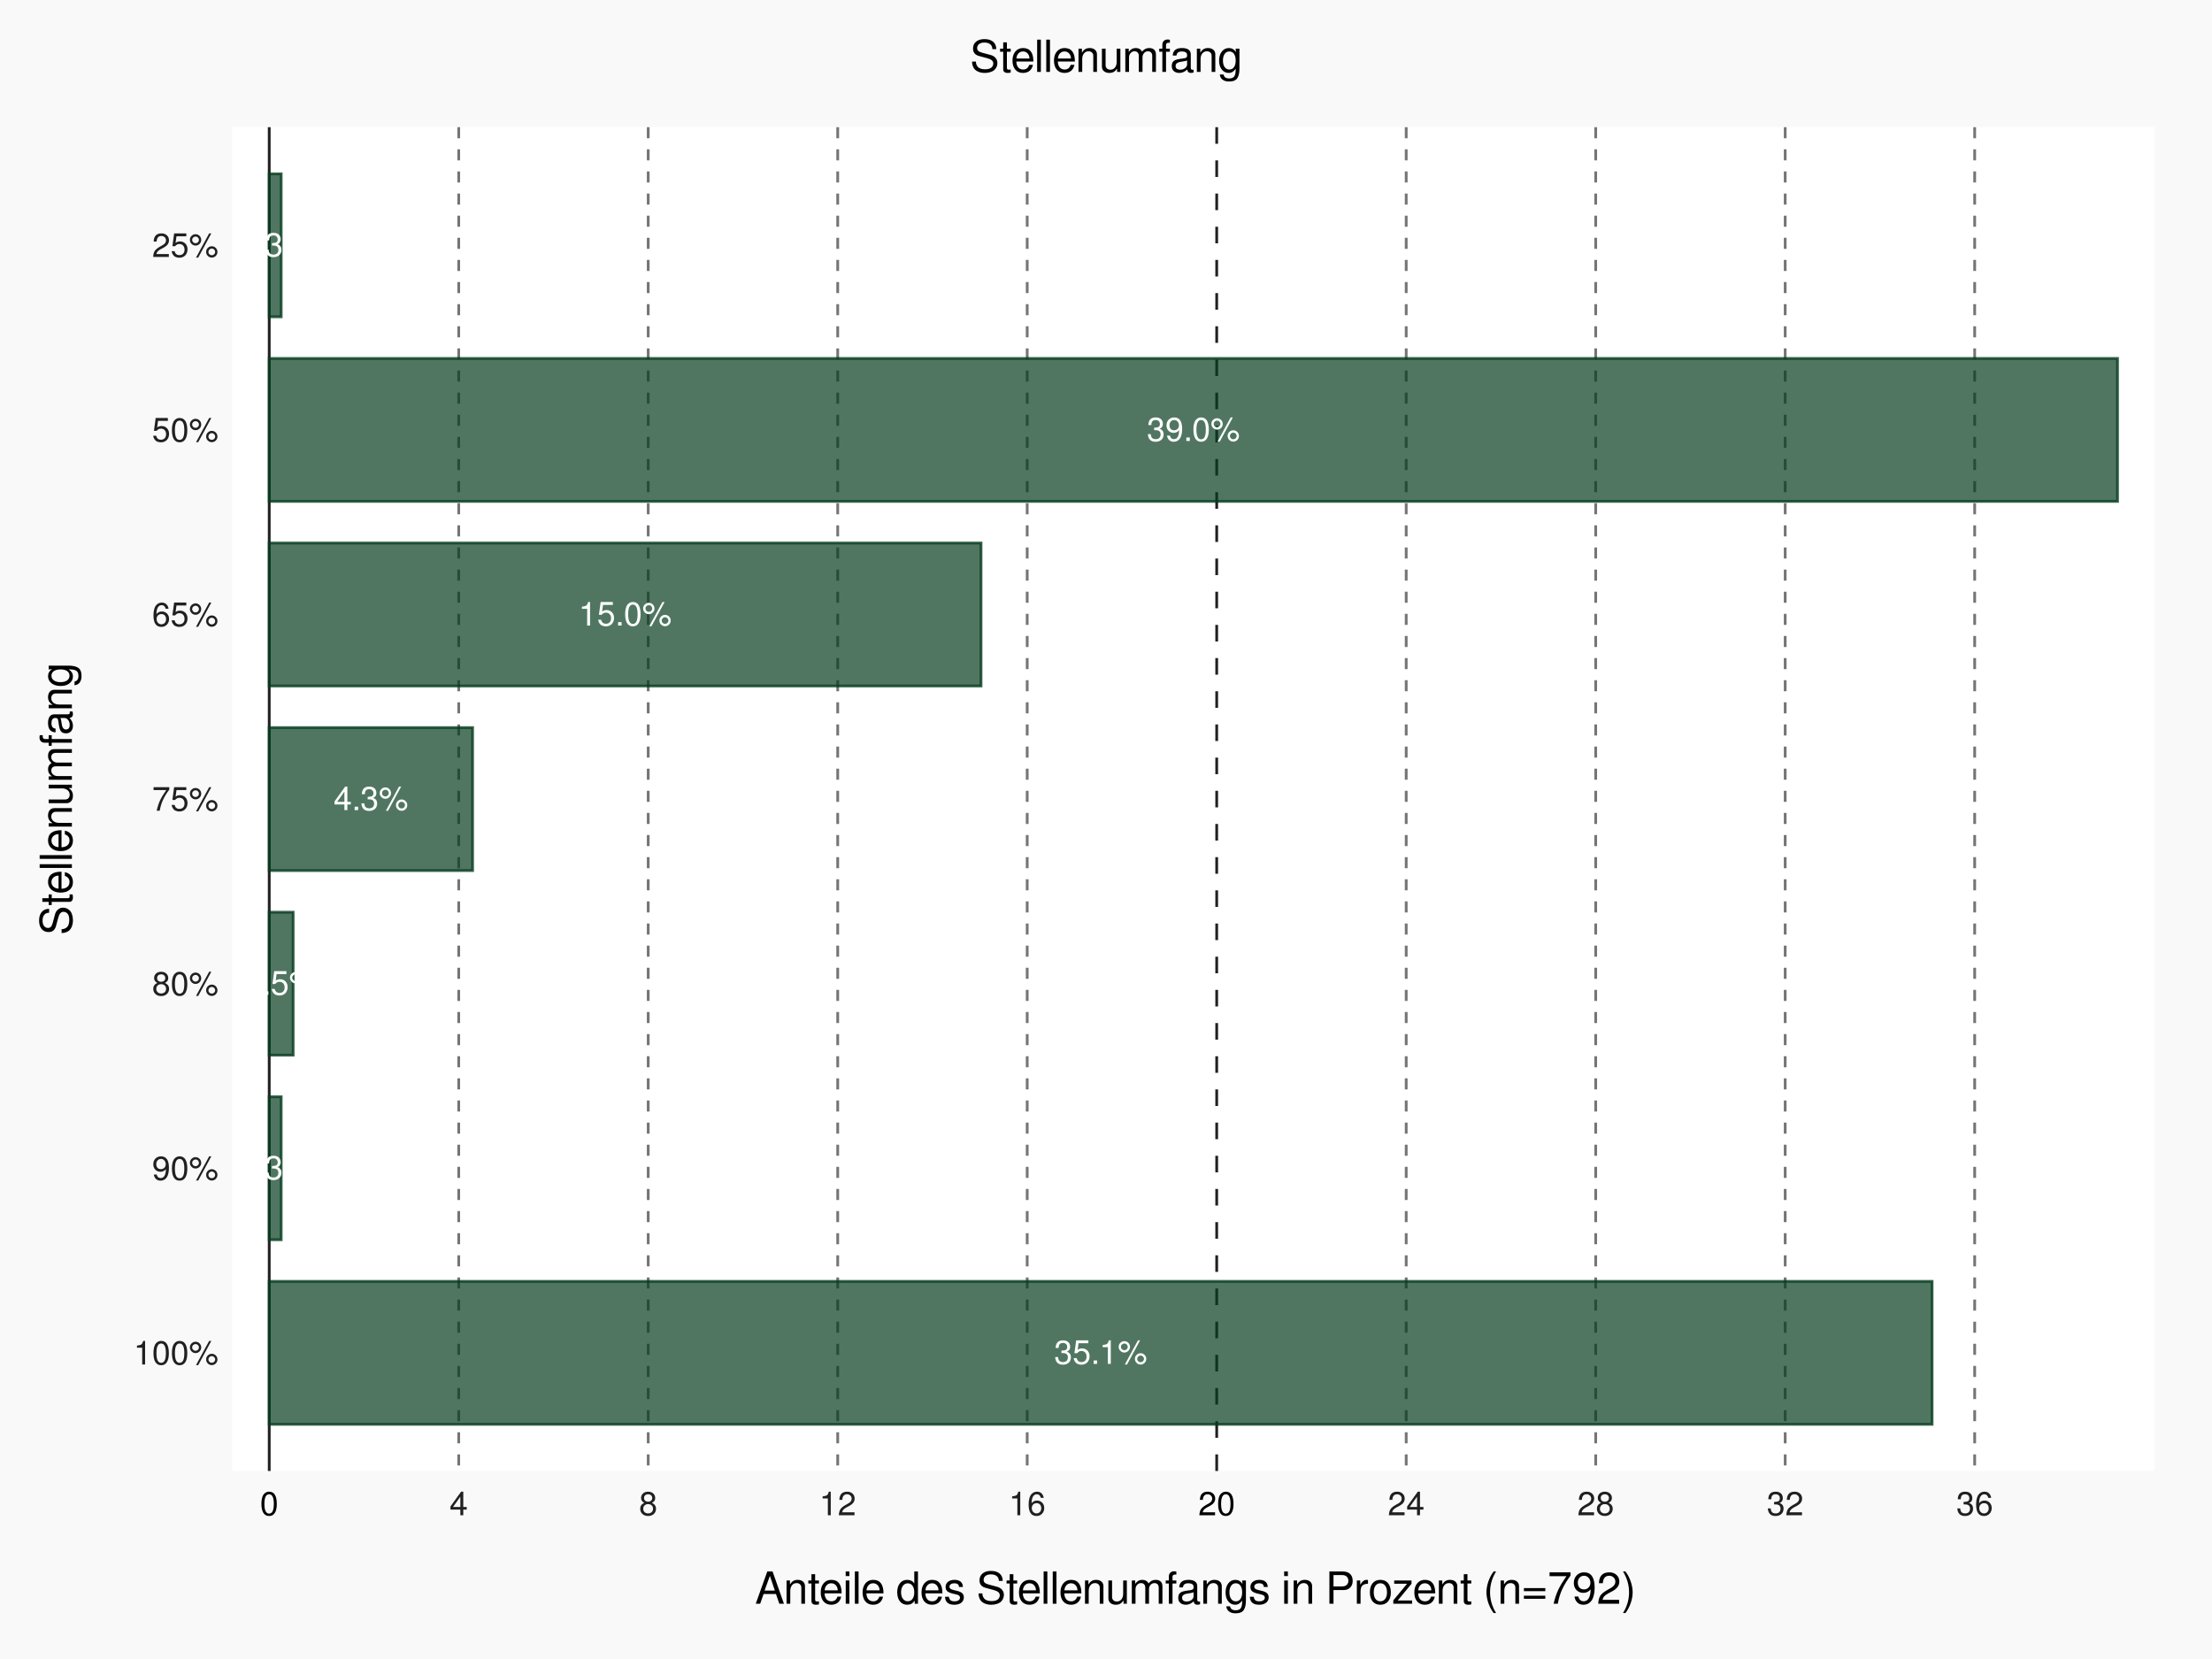
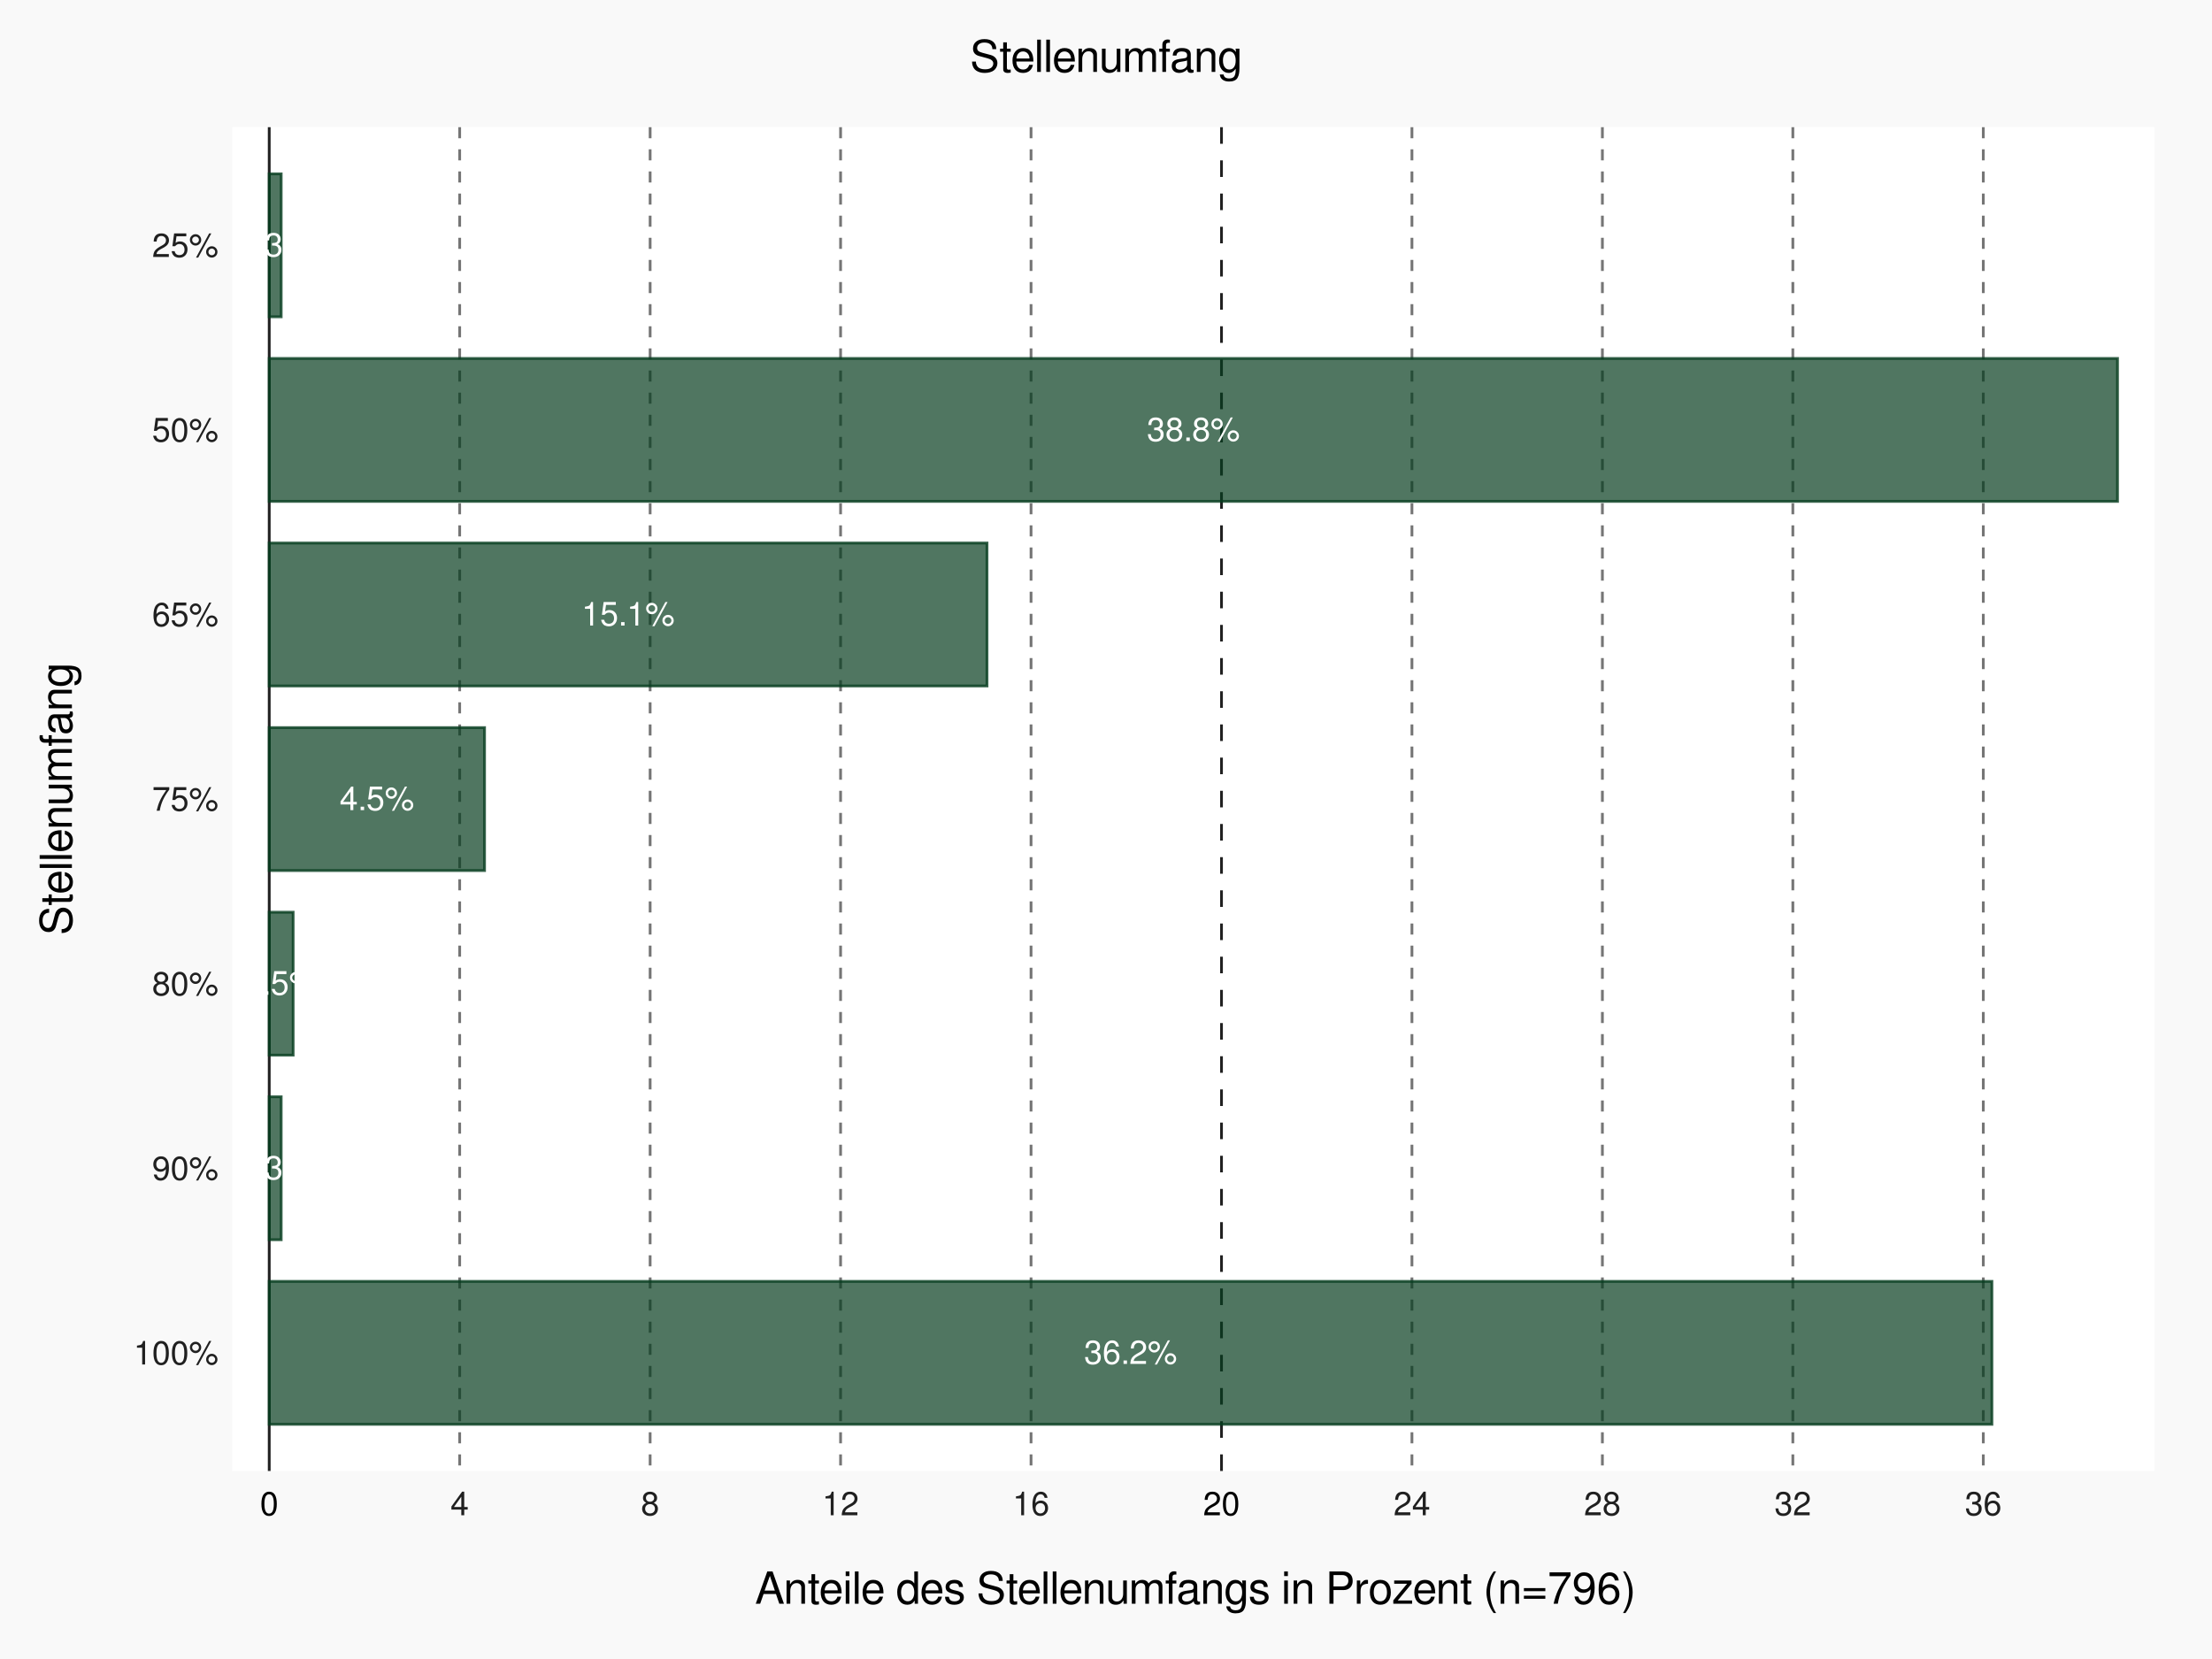
- <svg xmlns="http://www.w3.org/2000/svg" id="chart-7a6542c2-f33b-4e31-873f-57cddc9b5bf2" class="pygal-chart" viewBox="0 0 800 600">
+ <svg xmlns="http://www.w3.org/2000/svg" id="chart-437fbe83-3afd-4aa0-baa8-0fec892b263b" class="pygal-chart" viewBox="0 0 800 600">
  <defs>
-     <style type="text/css">#chart-7a6542c2-f33b-4e31-873f-57cddc9b5bf2{-webkit-user-select:none;-webkit-font-smoothing:antialiased;font-family:FreeSans}#chart-7a6542c2-f33b-4e31-873f-57cddc9b5bf2 .title{font-family:FreeSans;font-size:16px}#chart-7a6542c2-f33b-4e31-873f-57cddc9b5bf2 .legends .legend text{font-family:FreeSans;font-size:14px}#chart-7a6542c2-f33b-4e31-873f-57cddc9b5bf2 .axis text{font-family:FreeSans;font-size:12px}#chart-7a6542c2-f33b-4e31-873f-57cddc9b5bf2 .axis text.major{font-family:FreeSans;font-size:12px}#chart-7a6542c2-f33b-4e31-873f-57cddc9b5bf2 .text-overlay text.value{font-family:FreeSans;font-size:12px}#chart-7a6542c2-f33b-4e31-873f-57cddc9b5bf2 .text-overlay text.label{font-family:FreeSans;font-size:12px}#chart-7a6542c2-f33b-4e31-873f-57cddc9b5bf2 .tooltip{font-family:FreeSans;font-size:14px}#chart-7a6542c2-f33b-4e31-873f-57cddc9b5bf2 text.no_data{font-family:FreeSans;font-size:64px}
- #chart-7a6542c2-f33b-4e31-873f-57cddc9b5bf2{background-color:rgba(249,249,249,1)}#chart-7a6542c2-f33b-4e31-873f-57cddc9b5bf2 path,#chart-7a6542c2-f33b-4e31-873f-57cddc9b5bf2 line,#chart-7a6542c2-f33b-4e31-873f-57cddc9b5bf2 rect,#chart-7a6542c2-f33b-4e31-873f-57cddc9b5bf2 circle{-webkit-transition:150ms;-moz-transition:150ms;transition:150ms}#chart-7a6542c2-f33b-4e31-873f-57cddc9b5bf2 .graph &gt; .background{fill:rgba(249,249,249,1)}#chart-7a6542c2-f33b-4e31-873f-57cddc9b5bf2 .plot &gt; .background{fill:rgba(255,255,255,1)}#chart-7a6542c2-f33b-4e31-873f-57cddc9b5bf2 .graph{fill:rgba(0,0,0,.87)}#chart-7a6542c2-f33b-4e31-873f-57cddc9b5bf2 text.no_data{fill:rgba(0,0,0,1)}#chart-7a6542c2-f33b-4e31-873f-57cddc9b5bf2 .title{fill:rgba(0,0,0,1)}#chart-7a6542c2-f33b-4e31-873f-57cddc9b5bf2 .legends .legend text{fill:rgba(0,0,0,.87)}#chart-7a6542c2-f33b-4e31-873f-57cddc9b5bf2 .legends .legend:hover text{fill:rgba(0,0,0,1)}#chart-7a6542c2-f33b-4e31-873f-57cddc9b5bf2 .axis .line{stroke:rgba(0,0,0,1)}#chart-7a6542c2-f33b-4e31-873f-57cddc9b5bf2 .axis .guide.line{stroke:rgba(0,0,0,.54)}#chart-7a6542c2-f33b-4e31-873f-57cddc9b5bf2 .axis .major.line{stroke:rgba(0,0,0,.87)}#chart-7a6542c2-f33b-4e31-873f-57cddc9b5bf2 .axis text.major{fill:rgba(0,0,0,1)}#chart-7a6542c2-f33b-4e31-873f-57cddc9b5bf2 .axis.y .guides:hover .guide.line,#chart-7a6542c2-f33b-4e31-873f-57cddc9b5bf2 .line-graph .axis.x .guides:hover .guide.line,#chart-7a6542c2-f33b-4e31-873f-57cddc9b5bf2 .stackedline-graph .axis.x .guides:hover .guide.line,#chart-7a6542c2-f33b-4e31-873f-57cddc9b5bf2 .xy-graph .axis.x .guides:hover .guide.line{stroke:rgba(0,0,0,1)}#chart-7a6542c2-f33b-4e31-873f-57cddc9b5bf2 .axis .guides:hover text{fill:rgba(0,0,0,1)}#chart-7a6542c2-f33b-4e31-873f-57cddc9b5bf2 .reactive{fill-opacity:.7;stroke-opacity:.8}#chart-7a6542c2-f33b-4e31-873f-57cddc9b5bf2 .ci{stroke:rgba(0,0,0,.87)}#chart-7a6542c2-f33b-4e31-873f-57cddc9b5bf2 .reactive.active,#chart-7a6542c2-f33b-4e31-873f-57cddc9b5bf2 .active .reactive{fill-opacity:.8;stroke-opacity:.9;stroke-width:4}#chart-7a6542c2-f33b-4e31-873f-57cddc9b5bf2 .ci .reactive.active{stroke-width:1.5}#chart-7a6542c2-f33b-4e31-873f-57cddc9b5bf2 .series text{fill:rgba(0,0,0,1)}#chart-7a6542c2-f33b-4e31-873f-57cddc9b5bf2 .tooltip rect{fill:rgba(255,255,255,1);stroke:rgba(0,0,0,1);-webkit-transition:opacity 150ms;-moz-transition:opacity 150ms;transition:opacity 150ms}#chart-7a6542c2-f33b-4e31-873f-57cddc9b5bf2 .tooltip .label{fill:rgba(0,0,0,.87)}#chart-7a6542c2-f33b-4e31-873f-57cddc9b5bf2 .tooltip .label{fill:rgba(0,0,0,.87)}#chart-7a6542c2-f33b-4e31-873f-57cddc9b5bf2 .tooltip .legend{font-size:.8em;fill:rgba(0,0,0,.54)}#chart-7a6542c2-f33b-4e31-873f-57cddc9b5bf2 .tooltip .x_label{font-size:.6em;fill:rgba(0,0,0,1)}#chart-7a6542c2-f33b-4e31-873f-57cddc9b5bf2 .tooltip .xlink{font-size:.5em;text-decoration:underline}#chart-7a6542c2-f33b-4e31-873f-57cddc9b5bf2 .tooltip .value{font-size:1.5em}#chart-7a6542c2-f33b-4e31-873f-57cddc9b5bf2 .bound{font-size:.5em}#chart-7a6542c2-f33b-4e31-873f-57cddc9b5bf2 .max-value{font-size:.75em;fill:rgba(0,0,0,.54)}#chart-7a6542c2-f33b-4e31-873f-57cddc9b5bf2 .map-element{fill:rgba(255,255,255,1);stroke:rgba(0,0,0,.54) !important}#chart-7a6542c2-f33b-4e31-873f-57cddc9b5bf2 .map-element .reactive{fill-opacity:inherit;stroke-opacity:inherit}#chart-7a6542c2-f33b-4e31-873f-57cddc9b5bf2 .color-0,#chart-7a6542c2-f33b-4e31-873f-57cddc9b5bf2 .color-0 a:visited{stroke:#063d1e;fill:#063d1e}#chart-7a6542c2-f33b-4e31-873f-57cddc9b5bf2 .text-overlay .color-0 text{fill:white}
- #chart-7a6542c2-f33b-4e31-873f-57cddc9b5bf2 text.no_data{text-anchor:middle}#chart-7a6542c2-f33b-4e31-873f-57cddc9b5bf2 .guide.line{fill:none}#chart-7a6542c2-f33b-4e31-873f-57cddc9b5bf2 .centered{text-anchor:middle}#chart-7a6542c2-f33b-4e31-873f-57cddc9b5bf2 .title{text-anchor:middle}#chart-7a6542c2-f33b-4e31-873f-57cddc9b5bf2 .legends .legend text{fill-opacity:1}#chart-7a6542c2-f33b-4e31-873f-57cddc9b5bf2 .axis.x text{text-anchor:middle}#chart-7a6542c2-f33b-4e31-873f-57cddc9b5bf2 .axis.x:not(.web) text[transform]{text-anchor:start}#chart-7a6542c2-f33b-4e31-873f-57cddc9b5bf2 .axis.x:not(.web) text[transform].backwards{text-anchor:end}#chart-7a6542c2-f33b-4e31-873f-57cddc9b5bf2 .axis.y text{text-anchor:end}#chart-7a6542c2-f33b-4e31-873f-57cddc9b5bf2 .axis.y text[transform].backwards{text-anchor:start}#chart-7a6542c2-f33b-4e31-873f-57cddc9b5bf2 .axis.y2 text{text-anchor:start}#chart-7a6542c2-f33b-4e31-873f-57cddc9b5bf2 .axis.y2 text[transform].backwards{text-anchor:end}#chart-7a6542c2-f33b-4e31-873f-57cddc9b5bf2 .axis .guide.line{stroke-dasharray:4,4}#chart-7a6542c2-f33b-4e31-873f-57cddc9b5bf2 .axis .major.guide.line{stroke-dasharray:6,6}#chart-7a6542c2-f33b-4e31-873f-57cddc9b5bf2 .horizontal .axis.y .guide.line,#chart-7a6542c2-f33b-4e31-873f-57cddc9b5bf2 .horizontal .axis.y2 .guide.line,#chart-7a6542c2-f33b-4e31-873f-57cddc9b5bf2 .vertical .axis.x .guide.line{opacity:0}#chart-7a6542c2-f33b-4e31-873f-57cddc9b5bf2 .horizontal .axis.always_show .guide.line,#chart-7a6542c2-f33b-4e31-873f-57cddc9b5bf2 .vertical .axis.always_show .guide.line{opacity:1 !important}#chart-7a6542c2-f33b-4e31-873f-57cddc9b5bf2 .axis.y .guides:hover .guide.line,#chart-7a6542c2-f33b-4e31-873f-57cddc9b5bf2 .axis.y2 .guides:hover .guide.line,#chart-7a6542c2-f33b-4e31-873f-57cddc9b5bf2 .axis.x .guides:hover .guide.line{opacity:1}#chart-7a6542c2-f33b-4e31-873f-57cddc9b5bf2 .axis .guides:hover text{opacity:1}#chart-7a6542c2-f33b-4e31-873f-57cddc9b5bf2 .nofill{fill:none}#chart-7a6542c2-f33b-4e31-873f-57cddc9b5bf2 .subtle-fill{fill-opacity:.2}#chart-7a6542c2-f33b-4e31-873f-57cddc9b5bf2 .dot{stroke-width:1px;fill-opacity:1}#chart-7a6542c2-f33b-4e31-873f-57cddc9b5bf2 .dot.active{stroke-width:5px}#chart-7a6542c2-f33b-4e31-873f-57cddc9b5bf2 .dot.negative{fill:transparent}#chart-7a6542c2-f33b-4e31-873f-57cddc9b5bf2 text,#chart-7a6542c2-f33b-4e31-873f-57cddc9b5bf2 tspan{stroke:none !important}#chart-7a6542c2-f33b-4e31-873f-57cddc9b5bf2 .series text.active{opacity:1}#chart-7a6542c2-f33b-4e31-873f-57cddc9b5bf2 .tooltip rect{fill-opacity:.95;stroke-width:.5}#chart-7a6542c2-f33b-4e31-873f-57cddc9b5bf2 .tooltip text{fill-opacity:1}#chart-7a6542c2-f33b-4e31-873f-57cddc9b5bf2 .showable{visibility:hidden}#chart-7a6542c2-f33b-4e31-873f-57cddc9b5bf2 .showable.shown{visibility:visible}#chart-7a6542c2-f33b-4e31-873f-57cddc9b5bf2 .gauge-background{fill:rgba(229,229,229,1);stroke:none}#chart-7a6542c2-f33b-4e31-873f-57cddc9b5bf2 .bg-lines{stroke:rgba(249,249,249,1);stroke-width:2px}</style>
+     <style type="text/css">#chart-437fbe83-3afd-4aa0-baa8-0fec892b263b{-webkit-user-select:none;-webkit-font-smoothing:antialiased;font-family:FreeSans}#chart-437fbe83-3afd-4aa0-baa8-0fec892b263b .title{font-family:FreeSans;font-size:16px}#chart-437fbe83-3afd-4aa0-baa8-0fec892b263b .legends .legend text{font-family:FreeSans;font-size:14px}#chart-437fbe83-3afd-4aa0-baa8-0fec892b263b .axis text{font-family:FreeSans;font-size:12px}#chart-437fbe83-3afd-4aa0-baa8-0fec892b263b .axis text.major{font-family:FreeSans;font-size:12px}#chart-437fbe83-3afd-4aa0-baa8-0fec892b263b .text-overlay text.value{font-family:FreeSans;font-size:12px}#chart-437fbe83-3afd-4aa0-baa8-0fec892b263b .text-overlay text.label{font-family:FreeSans;font-size:12px}#chart-437fbe83-3afd-4aa0-baa8-0fec892b263b .tooltip{font-family:FreeSans;font-size:14px}#chart-437fbe83-3afd-4aa0-baa8-0fec892b263b text.no_data{font-family:FreeSans;font-size:64px}
+ #chart-437fbe83-3afd-4aa0-baa8-0fec892b263b{background-color:rgba(249,249,249,1)}#chart-437fbe83-3afd-4aa0-baa8-0fec892b263b path,#chart-437fbe83-3afd-4aa0-baa8-0fec892b263b line,#chart-437fbe83-3afd-4aa0-baa8-0fec892b263b rect,#chart-437fbe83-3afd-4aa0-baa8-0fec892b263b circle{-webkit-transition:150ms;-moz-transition:150ms;transition:150ms}#chart-437fbe83-3afd-4aa0-baa8-0fec892b263b .graph &gt; .background{fill:rgba(249,249,249,1)}#chart-437fbe83-3afd-4aa0-baa8-0fec892b263b .plot &gt; .background{fill:rgba(255,255,255,1)}#chart-437fbe83-3afd-4aa0-baa8-0fec892b263b .graph{fill:rgba(0,0,0,.87)}#chart-437fbe83-3afd-4aa0-baa8-0fec892b263b text.no_data{fill:rgba(0,0,0,1)}#chart-437fbe83-3afd-4aa0-baa8-0fec892b263b .title{fill:rgba(0,0,0,1)}#chart-437fbe83-3afd-4aa0-baa8-0fec892b263b .legends .legend text{fill:rgba(0,0,0,.87)}#chart-437fbe83-3afd-4aa0-baa8-0fec892b263b .legends .legend:hover text{fill:rgba(0,0,0,1)}#chart-437fbe83-3afd-4aa0-baa8-0fec892b263b .axis .line{stroke:rgba(0,0,0,1)}#chart-437fbe83-3afd-4aa0-baa8-0fec892b263b .axis .guide.line{stroke:rgba(0,0,0,.54)}#chart-437fbe83-3afd-4aa0-baa8-0fec892b263b .axis .major.line{stroke:rgba(0,0,0,.87)}#chart-437fbe83-3afd-4aa0-baa8-0fec892b263b .axis text.major{fill:rgba(0,0,0,1)}#chart-437fbe83-3afd-4aa0-baa8-0fec892b263b .axis.y .guides:hover .guide.line,#chart-437fbe83-3afd-4aa0-baa8-0fec892b263b .line-graph .axis.x .guides:hover .guide.line,#chart-437fbe83-3afd-4aa0-baa8-0fec892b263b .stackedline-graph .axis.x .guides:hover .guide.line,#chart-437fbe83-3afd-4aa0-baa8-0fec892b263b .xy-graph .axis.x .guides:hover .guide.line{stroke:rgba(0,0,0,1)}#chart-437fbe83-3afd-4aa0-baa8-0fec892b263b .axis .guides:hover text{fill:rgba(0,0,0,1)}#chart-437fbe83-3afd-4aa0-baa8-0fec892b263b .reactive{fill-opacity:.7;stroke-opacity:.8}#chart-437fbe83-3afd-4aa0-baa8-0fec892b263b .ci{stroke:rgba(0,0,0,.87)}#chart-437fbe83-3afd-4aa0-baa8-0fec892b263b .reactive.active,#chart-437fbe83-3afd-4aa0-baa8-0fec892b263b .active .reactive{fill-opacity:.8;stroke-opacity:.9;stroke-width:4}#chart-437fbe83-3afd-4aa0-baa8-0fec892b263b .ci .reactive.active{stroke-width:1.5}#chart-437fbe83-3afd-4aa0-baa8-0fec892b263b .series text{fill:rgba(0,0,0,1)}#chart-437fbe83-3afd-4aa0-baa8-0fec892b263b .tooltip rect{fill:rgba(255,255,255,1);stroke:rgba(0,0,0,1);-webkit-transition:opacity 150ms;-moz-transition:opacity 150ms;transition:opacity 150ms}#chart-437fbe83-3afd-4aa0-baa8-0fec892b263b .tooltip .label{fill:rgba(0,0,0,.87)}#chart-437fbe83-3afd-4aa0-baa8-0fec892b263b .tooltip .label{fill:rgba(0,0,0,.87)}#chart-437fbe83-3afd-4aa0-baa8-0fec892b263b .tooltip .legend{font-size:.8em;fill:rgba(0,0,0,.54)}#chart-437fbe83-3afd-4aa0-baa8-0fec892b263b .tooltip .x_label{font-size:.6em;fill:rgba(0,0,0,1)}#chart-437fbe83-3afd-4aa0-baa8-0fec892b263b .tooltip .xlink{font-size:.5em;text-decoration:underline}#chart-437fbe83-3afd-4aa0-baa8-0fec892b263b .tooltip .value{font-size:1.5em}#chart-437fbe83-3afd-4aa0-baa8-0fec892b263b .bound{font-size:.5em}#chart-437fbe83-3afd-4aa0-baa8-0fec892b263b .max-value{font-size:.75em;fill:rgba(0,0,0,.54)}#chart-437fbe83-3afd-4aa0-baa8-0fec892b263b .map-element{fill:rgba(255,255,255,1);stroke:rgba(0,0,0,.54) !important}#chart-437fbe83-3afd-4aa0-baa8-0fec892b263b .map-element .reactive{fill-opacity:inherit;stroke-opacity:inherit}#chart-437fbe83-3afd-4aa0-baa8-0fec892b263b .color-0,#chart-437fbe83-3afd-4aa0-baa8-0fec892b263b .color-0 a:visited{stroke:#063d1e;fill:#063d1e}#chart-437fbe83-3afd-4aa0-baa8-0fec892b263b .text-overlay .color-0 text{fill:white}
+ #chart-437fbe83-3afd-4aa0-baa8-0fec892b263b text.no_data{text-anchor:middle}#chart-437fbe83-3afd-4aa0-baa8-0fec892b263b .guide.line{fill:none}#chart-437fbe83-3afd-4aa0-baa8-0fec892b263b .centered{text-anchor:middle}#chart-437fbe83-3afd-4aa0-baa8-0fec892b263b .title{text-anchor:middle}#chart-437fbe83-3afd-4aa0-baa8-0fec892b263b .legends .legend text{fill-opacity:1}#chart-437fbe83-3afd-4aa0-baa8-0fec892b263b .axis.x text{text-anchor:middle}#chart-437fbe83-3afd-4aa0-baa8-0fec892b263b .axis.x:not(.web) text[transform]{text-anchor:start}#chart-437fbe83-3afd-4aa0-baa8-0fec892b263b .axis.x:not(.web) text[transform].backwards{text-anchor:end}#chart-437fbe83-3afd-4aa0-baa8-0fec892b263b .axis.y text{text-anchor:end}#chart-437fbe83-3afd-4aa0-baa8-0fec892b263b .axis.y text[transform].backwards{text-anchor:start}#chart-437fbe83-3afd-4aa0-baa8-0fec892b263b .axis.y2 text{text-anchor:start}#chart-437fbe83-3afd-4aa0-baa8-0fec892b263b .axis.y2 text[transform].backwards{text-anchor:end}#chart-437fbe83-3afd-4aa0-baa8-0fec892b263b .axis .guide.line{stroke-dasharray:4,4}#chart-437fbe83-3afd-4aa0-baa8-0fec892b263b .axis .major.guide.line{stroke-dasharray:6,6}#chart-437fbe83-3afd-4aa0-baa8-0fec892b263b .horizontal .axis.y .guide.line,#chart-437fbe83-3afd-4aa0-baa8-0fec892b263b .horizontal .axis.y2 .guide.line,#chart-437fbe83-3afd-4aa0-baa8-0fec892b263b .vertical .axis.x .guide.line{opacity:0}#chart-437fbe83-3afd-4aa0-baa8-0fec892b263b .horizontal .axis.always_show .guide.line,#chart-437fbe83-3afd-4aa0-baa8-0fec892b263b .vertical .axis.always_show .guide.line{opacity:1 !important}#chart-437fbe83-3afd-4aa0-baa8-0fec892b263b .axis.y .guides:hover .guide.line,#chart-437fbe83-3afd-4aa0-baa8-0fec892b263b .axis.y2 .guides:hover .guide.line,#chart-437fbe83-3afd-4aa0-baa8-0fec892b263b .axis.x .guides:hover .guide.line{opacity:1}#chart-437fbe83-3afd-4aa0-baa8-0fec892b263b .axis .guides:hover text{opacity:1}#chart-437fbe83-3afd-4aa0-baa8-0fec892b263b .nofill{fill:none}#chart-437fbe83-3afd-4aa0-baa8-0fec892b263b .subtle-fill{fill-opacity:.2}#chart-437fbe83-3afd-4aa0-baa8-0fec892b263b .dot{stroke-width:1px;fill-opacity:1}#chart-437fbe83-3afd-4aa0-baa8-0fec892b263b .dot.active{stroke-width:5px}#chart-437fbe83-3afd-4aa0-baa8-0fec892b263b .dot.negative{fill:transparent}#chart-437fbe83-3afd-4aa0-baa8-0fec892b263b text,#chart-437fbe83-3afd-4aa0-baa8-0fec892b263b tspan{stroke:none !important}#chart-437fbe83-3afd-4aa0-baa8-0fec892b263b .series text.active{opacity:1}#chart-437fbe83-3afd-4aa0-baa8-0fec892b263b .tooltip rect{fill-opacity:.95;stroke-width:.5}#chart-437fbe83-3afd-4aa0-baa8-0fec892b263b .tooltip text{fill-opacity:1}#chart-437fbe83-3afd-4aa0-baa8-0fec892b263b .showable{visibility:hidden}#chart-437fbe83-3afd-4aa0-baa8-0fec892b263b .showable.shown{visibility:visible}#chart-437fbe83-3afd-4aa0-baa8-0fec892b263b .gauge-background{fill:rgba(229,229,229,1);stroke:none}#chart-437fbe83-3afd-4aa0-baa8-0fec892b263b .bg-lines{stroke:rgba(249,249,249,1);stroke-width:2px}</style>
  </defs>
  <g class="graph horizontalbar-graph horizontal">
    <rect x="0" y="0" width="800" height="600" class="background" />
    <g transform="translate(84, 46)" class="plot">
      <rect x="0" y="0" width="695.2" height="486" class="background" />
      <g class="axis y">
        <g class="guides">
          <text x="-5" y="447.475" class="">100%</text>
        </g>
        <g class="guides">
          <text x="-5" y="380.716" class="">90%</text>
        </g>
        <g class="guides">
          <text x="-5" y="313.958" class="">80%</text>
        </g>
        <g class="guides">
          <text x="-5" y="247.2" class="">75%</text>
        </g>
        <g class="guides">
          <text x="-5" y="180.442" class="">65%</text>
        </g>
        <g class="guides">
          <text x="-5" y="113.684" class="">50%</text>
        </g>
        <g class="guides">
          <text x="-5" y="46.925" class="">25%</text>
        </g>
      </g>
      <g class="axis x always_show">
        <g class="guides">
          <path d="M13.369 0 v486" class="axis major line" />
          <text x="13.369" y="502.0" class="major">0</text>
        </g>
        <g class="guides">
-           <path d="M81.903 0 v486" class="guide line" />
-           <text x="81.903" y="502.0" class="">4</text>
+           <path d="M82.249 0 v486" class="guide line" />
+           <text x="82.249" y="502.0" class="">4</text>
        </g>
        <g class="guides">
-           <path d="M150.436 0 v486" class="guide line" />
-           <text x="150.436" y="502.0" class="">8</text>
+           <path d="M151.129 0 v486" class="guide line" />
+           <text x="151.129" y="502.0" class="">8</text>
        </g>
        <g class="guides">
-           <path d="M218.97 0 v486" class="guide line" />
-           <text x="218.97" y="502.0" class="">12</text>
+           <path d="M220.008 0 v486" class="guide line" />
+           <text x="220.008" y="502.0" class="">12</text>
        </g>
        <g class="guides">
-           <path d="M287.503 0 v486" class="guide line" />
-           <text x="287.503" y="502.0" class="">16</text>
+           <path d="M288.888 0 v486" class="guide line" />
+           <text x="288.888" y="502.0" class="">16</text>
        </g>
        <g class="guides">
-           <path d="M356.037 0 v486" class="major guide line" />
-           <text x="356.037" y="502.0" class="major">20</text>
+           <path d="M357.768 0 v486" class="major guide line" />
+           <text x="357.768" y="502.0" class="major">20</text>
        </g>
        <g class="guides">
-           <path d="M424.57 0 v486" class="guide line" />
-           <text x="424.57" y="502.0" class="">24</text>
+           <path d="M426.647 0 v486" class="guide line" />
+           <text x="426.647" y="502.0" class="">24</text>
        </g>
        <g class="guides">
-           <path d="M493.104 0 v486" class="guide line" />
-           <text x="493.104" y="502.0" class="">28</text>
+           <path d="M495.527 0 v486" class="guide line" />
+           <text x="495.527" y="502.0" class="">28</text>
        </g>
        <g class="guides">
-           <path d="M561.637 0 v486" class="guide line" />
-           <text x="561.637" y="502.0" class="">32</text>
+           <path d="M564.407 0 v486" class="guide line" />
+           <text x="564.407" y="502.0" class="">32</text>
        </g>
        <g class="guides">
-           <path d="M630.171 0 v486" class="guide line" />
-           <text x="630.171" y="502.0" class="">36</text>
+           <path d="M633.286 0 v486" class="guide line" />
+           <text x="633.286" y="502.0" class="">36</text>
        </g>
      </g>
      <g class="series serie-0 color-0">
        <g class="bars">
          <g class="bar">
-             <rect x="13.369" y="417.426" rx="0" ry="0" width="601.399" height="51.698" class="rect reactive tooltip-trigger" />
+             <rect x="13.369" y="417.426" rx="0" ry="0" width="623.032" height="51.698" class="rect reactive tooltip-trigger" />
          </g>
          <g class="bar">
            <rect x="13.369" y="350.668" rx="0" ry="0" width="4.327" height="51.698" class="rect reactive tooltip-trigger" />
          </g>
          <g class="bar">
            <rect x="13.369" y="283.909" rx="0" ry="0" width="8.653" height="51.698" class="rect reactive tooltip-trigger" />
          </g>
          <g class="bar">
-             <rect x="13.369" y="217.151" rx="0" ry="0" width="73.552" height="51.698" class="rect reactive tooltip-trigger" />
+             <rect x="13.369" y="217.151" rx="0" ry="0" width="77.879" height="51.698" class="rect reactive tooltip-trigger" />
          </g>
          <g class="bar">
-             <rect x="13.369" y="150.393" rx="0" ry="0" width="257.433" height="51.698" class="rect reactive tooltip-trigger" />
+             <rect x="13.369" y="150.393" rx="0" ry="0" width="259.597" height="51.698" class="rect reactive tooltip-trigger" />
          </g>
          <g class="bar">
            <rect x="13.369" y="83.635" rx="0" ry="0" width="668.462" height="51.698" class="rect reactive tooltip-trigger" />
          </g>
          <g class="bar">
            <rect x="13.369" y="16.876" rx="0" ry="0" width="4.327" height="51.698" class="rect reactive tooltip-trigger" />
          </g>
        </g>
      </g>
    </g>
    <g class="titles">
      <text x="400.0" y="26" class="title plot_title">Stellenumfang</text>
-       <text x="432.4" y="580" class="title">Anteile des Stellenumfangs in Prozent (n=792)</text>
+       <text x="432.4" y="580" class="title">Anteile des Stellenumfangs in Prozent (n=796)</text>
      <text x="0" y="315.0" class="title" transform="rotate(-90 0 289)">Stellenumfang</text>
    </g>
    <g transform="translate(84, 46)" class="plot overlay">
      <g class="series serie-0 color-0" />
    </g>
    <g transform="translate(84, 46)" class="plot text-overlay">
      <g class="series serie-0 color-0">
-         <text text-anchor="middle" x="314.069" y="447.275" class="value">35.1%</text>
+         <text text-anchor="middle" x="324.885" y="447.275" class="value">36.2%</text>
        <text text-anchor="middle" x="15.533" y="380.516" class="value">0.3%</text>
        <text text-anchor="middle" x="17.696" y="313.758" class="value">0.5%</text>
-         <text text-anchor="middle" x="50.145" y="247" class="value">4.3%</text>
-         <text text-anchor="middle" x="142.086" y="180.242" class="value">15.0%</text>
-         <text text-anchor="middle" x="347.6" y="113.484" class="value">39.0%</text>
+         <text text-anchor="middle" x="52.309" y="247" class="value">4.5%</text>
+         <text text-anchor="middle" x="143.168" y="180.242" class="value">15.1%</text>
+         <text text-anchor="middle" x="347.6" y="113.484" class="value">38.8%</text>
        <text text-anchor="middle" x="15.533" y="46.725" class="value">0.3%</text>
      </g>
    </g>
    <g transform="translate(84, 46)" class="plot tooltip-overlay">
      <g transform="translate(0 0)" style="opacity: 0" class="tooltip">
        <rect rx="0" ry="0" width="0" height="0" class="tooltip-box" />
        <g class="text" />
      </g>
    </g>
  </g>
</svg>
